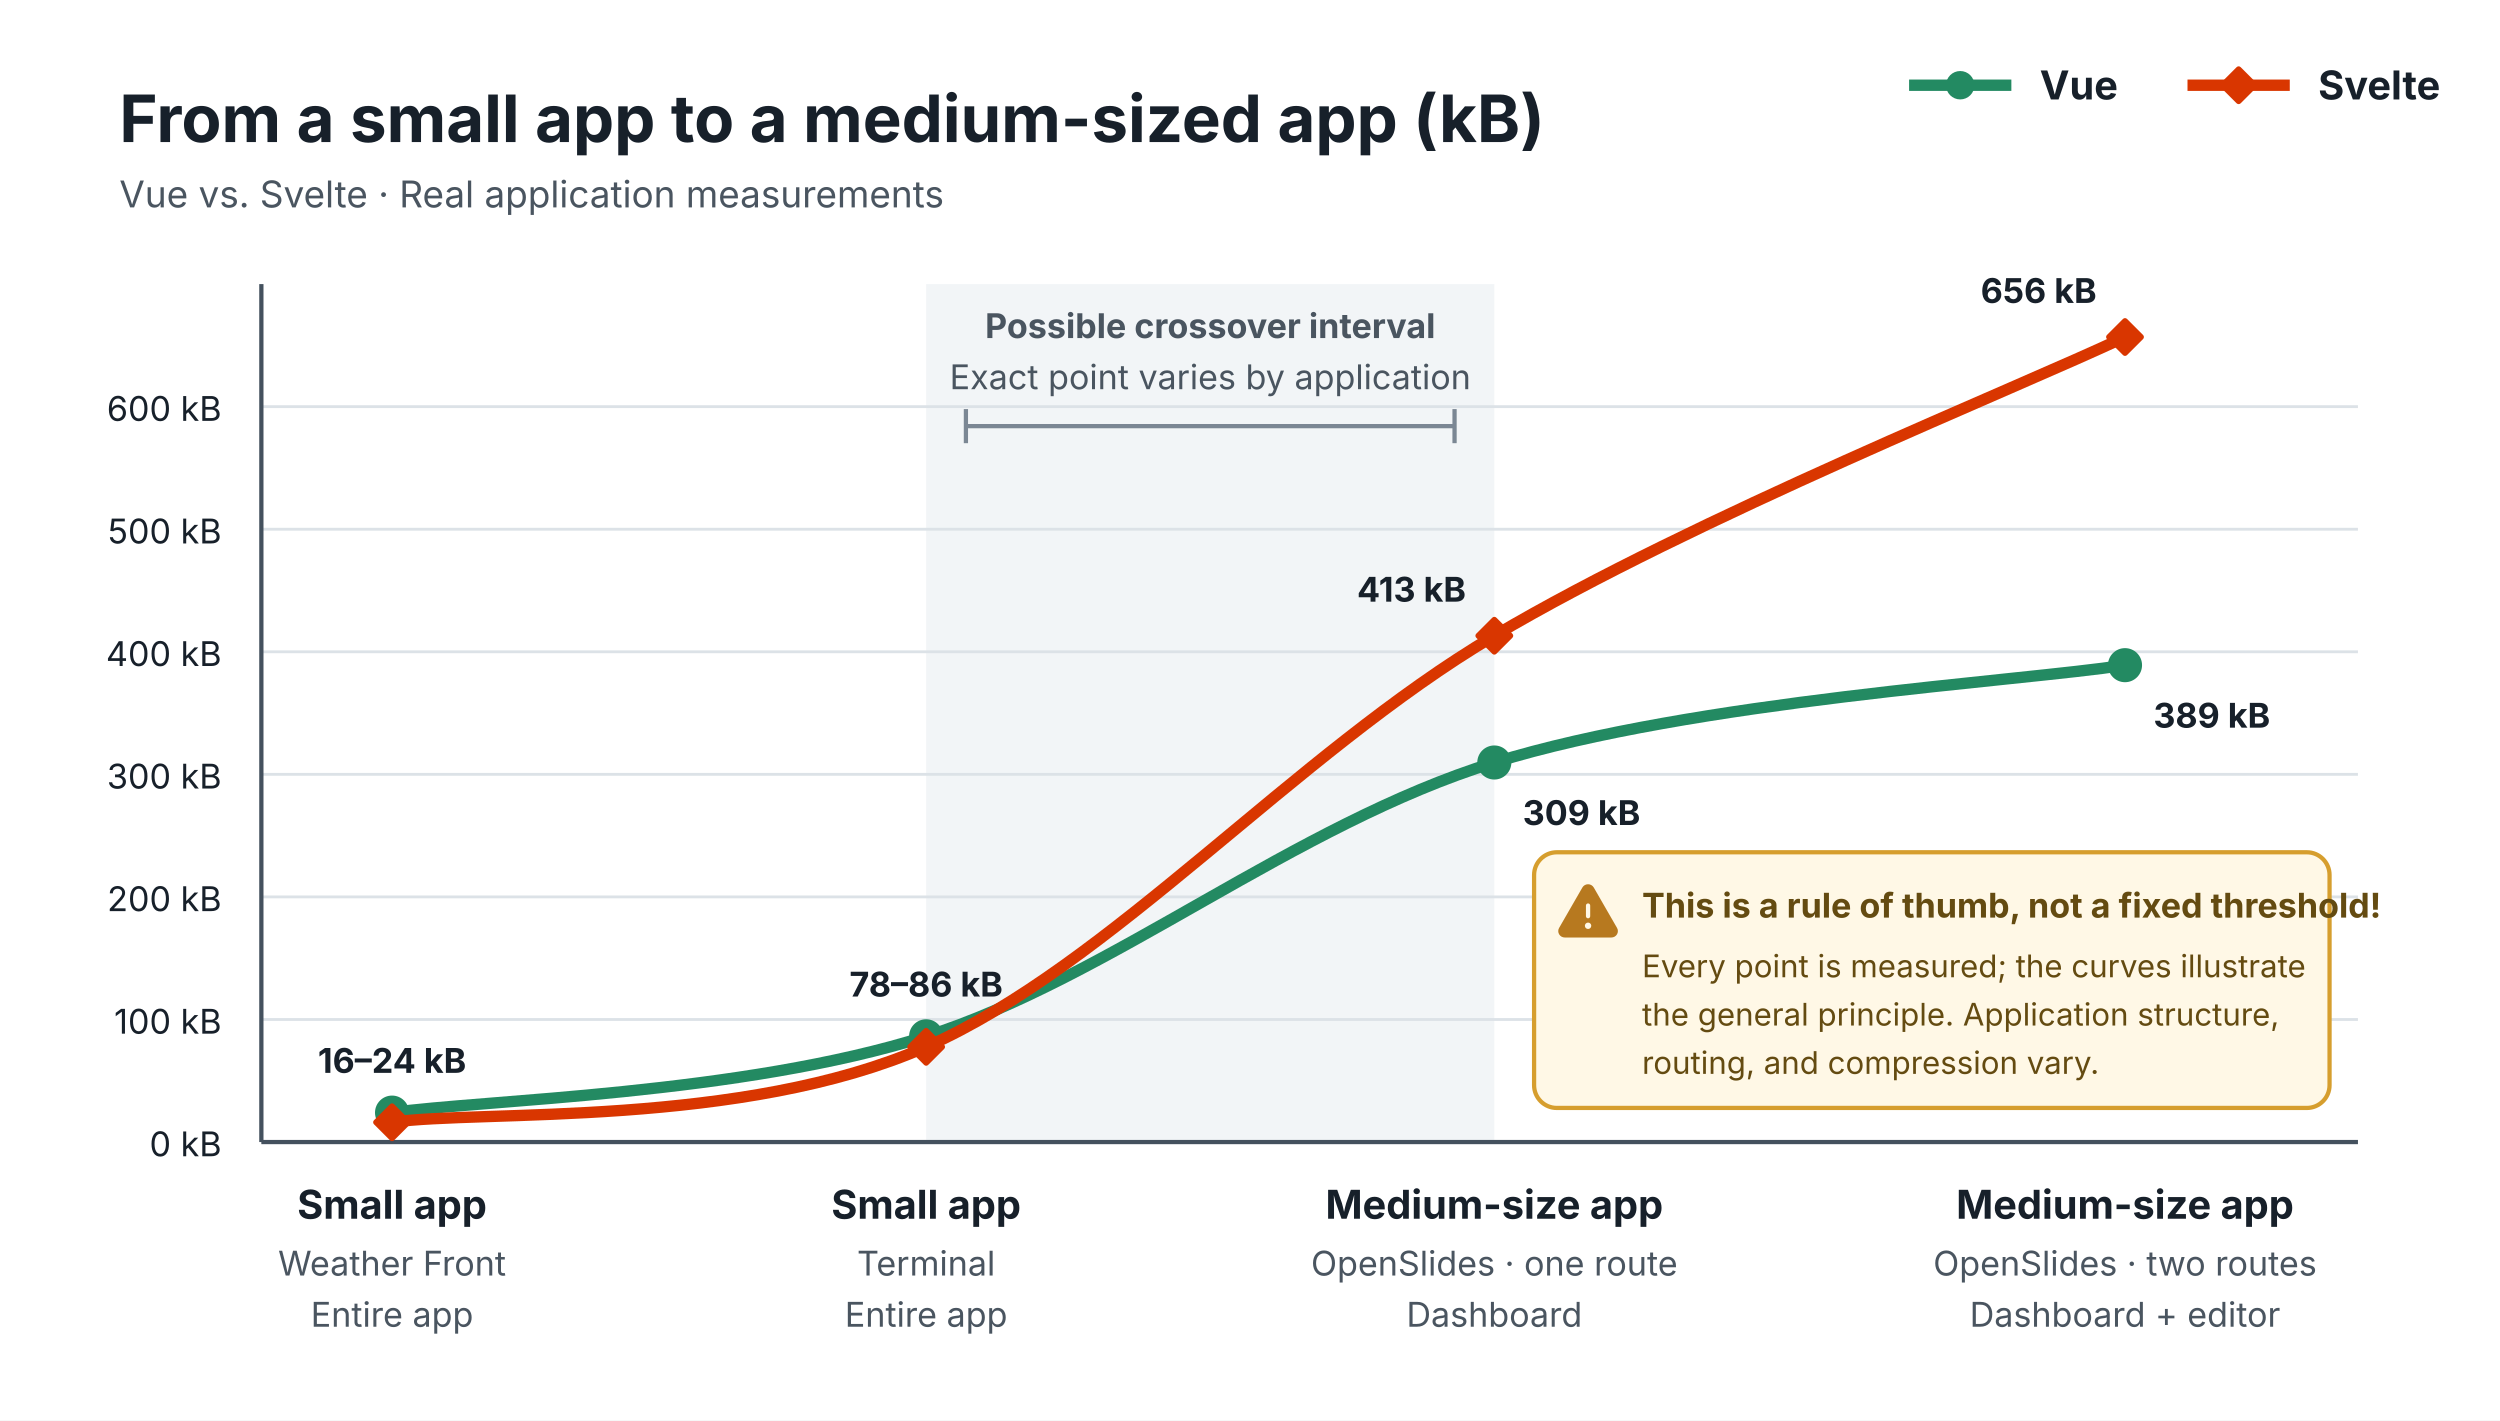
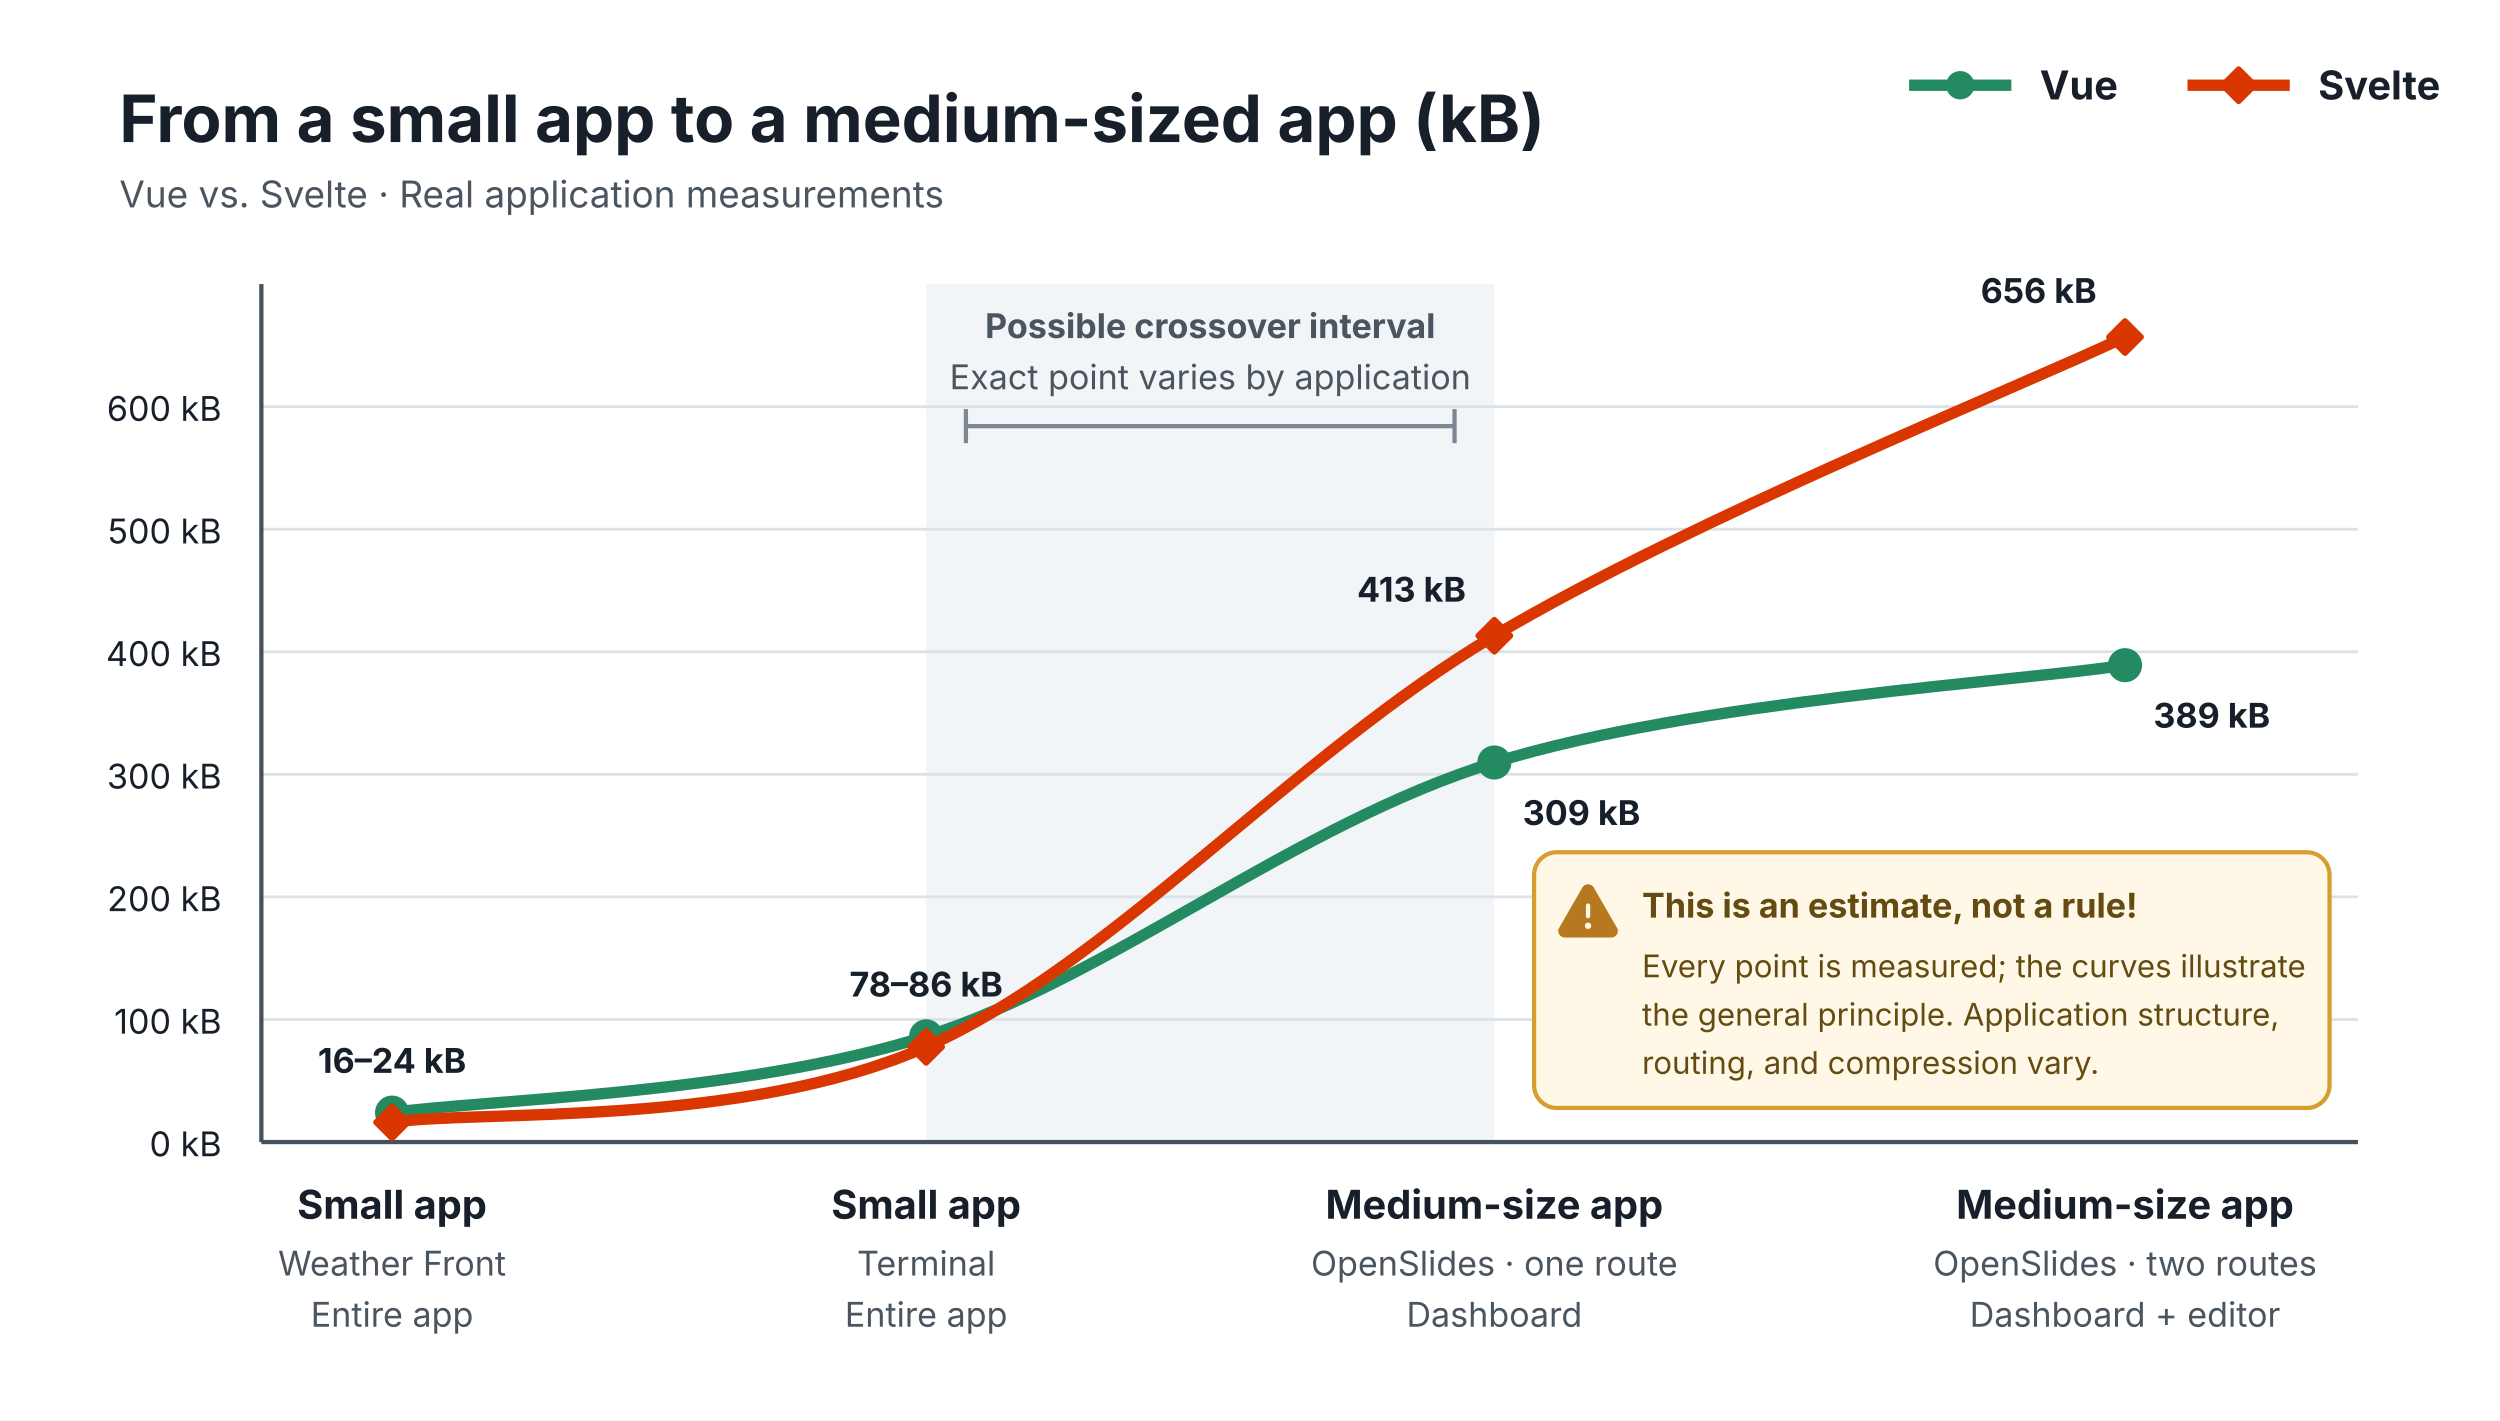
<svg xmlns="http://www.w3.org/2000/svg" width="880" height="500" viewBox="0 0 880 500" role="img" aria-labelledby="title description">
  <style>
    text { font-family: ui-sans-serif, system-ui, -apple-system, BlinkMacSystemFont, "Segoe UI", sans-serif; fill: #17202a; }
    .title { font-size: 23px; font-weight: 700; }
    .subtitle { font-size: 13px; fill: #4a5560; }
    .axis { stroke: #44515e; stroke-width: 1.5; }
    .grid { stroke: #dce2e7; stroke-width: 1; }
    .tick { font-size: 12px; }
    .label { font-size: 14px; font-weight: 650; }
    .detail { font-size: 12px; fill: #4a5560; }
    .value { font-size: 12px; font-weight: 700; }
    .legend { font-size: 14px; font-weight: 650; }
    .crossover { font-size: 12px; font-weight: 700; fill: #4a5560; }
    .callout-box { fill: #fff8e6; stroke: #d69e2e; stroke-width: 1.5; }
    .callout-icon { fill: #b7791f; }
    .callout-title { fill: #644b11; font-size: 12px; font-weight: 750; }
    .callout-text { fill: #644b11; font-size: 11px; }
  </style>
  <rect width="880" height="500" fill="#ffffff" />
  <text x="42" y="50" class="title">From a small app to a medium-sized app (kB)</text>
  <text x="42" y="73" class="subtitle">Vue vs. Svelte · Real application measurements</text>
  <line x1="672" y1="30" x2="708" y2="30" stroke="#238a62" stroke-width="4" />
  <circle cx="690" cy="30" r="5" fill="#238a62" />
  <text x="718" y="35" class="legend">Vue</text>
  <line x1="770" y1="30" x2="806" y2="30" stroke="#d93600" stroke-width="4" />
  <rect x="783" y="25" width="10" height="10" rx="1" fill="#d93600" transform="rotate(45 788 30)" />
  <text x="816" y="35" class="legend">Svelte</text>
  <rect x="326" y="100" width="200" height="302" fill="#f2f5f7" />
  <line x1="92" y1="402" x2="830" y2="402" class="grid" />
  <text x="78" y="407" text-anchor="end" class="tick">0 kB</text>
  <line x1="92" y1="358.86" x2="830" y2="358.86" class="grid" />
  <text x="78" y="363.86" text-anchor="end" class="tick">100 kB</text>
  <line x1="92" y1="315.71" x2="830" y2="315.71" class="grid" />
  <text x="78" y="320.71" text-anchor="end" class="tick">200 kB</text>
  <line x1="92" y1="272.57" x2="830" y2="272.57" class="grid" />
  <text x="78" y="277.57" text-anchor="end" class="tick">300 kB</text>
  <line x1="92" y1="229.43" x2="830" y2="229.43" class="grid" />
  <text x="78" y="234.43" text-anchor="end" class="tick">400 kB</text>
  <line x1="92" y1="186.29" x2="830" y2="186.29" class="grid" />
  <text x="78" y="191.29" text-anchor="end" class="tick">500 kB</text>
  <line x1="92" y1="143.14" x2="830" y2="143.14" class="grid" />
  <text x="78" y="148.14" text-anchor="end" class="tick">600 kB</text>
  <line x1="92" y1="100" x2="92" y2="402" class="axis" />
  <line x1="92" y1="402" x2="830" y2="402" class="axis" />
  <line x1="340" y1="150" x2="512" y2="150" stroke="#7b8794" stroke-width="1.5" />
  <line x1="340" y1="144" x2="340" y2="156" stroke="#7b8794" stroke-width="1.5" />
  <line x1="512" y1="144" x2="512" y2="156" stroke="#7b8794" stroke-width="1.5" />
  <text x="426" y="119" text-anchor="middle" class="crossover">Possible crossover interval</text>
  <text x="426" y="137" text-anchor="middle" class="detail">Exact point varies by application</text>
  <path d="M 138 391.64 C 169.33 387.16, 261.33 385.32, 326 364.78 C 390.67 344.24, 455.67 290.17, 526 268.4 C 596.33 246.63, 711.00 239.85, 748 234.14" fill="none" stroke="#238a62" stroke-width="4" stroke-linecap="round" stroke-linejoin="round" />
  <circle cx="138" cy="391.64" r="6" fill="#238a62" />
  <circle cx="326" cy="364.78" r="6" fill="#238a62" />
  <circle cx="526" cy="268.4" r="6" fill="#238a62" />
  <circle cx="748" cy="234.14" r="6" fill="#238a62" />
  <path d="M 138 395.04 C 169.33 390.62, 261.33 397.03, 326 368.49 C 390.67 339.95, 455.67 265.42, 526 223.78 C 596.33 182.14, 711.00 136.16, 748 118.63" fill="none" stroke="#d93600" stroke-width="4" stroke-linecap="round" stroke-linejoin="round" />
  <rect x="133" y="390.04" width="10" height="10" rx="1" fill="#d93600" transform="rotate(45 138 395.04)" />
  <rect x="321" y="363.49" width="10" height="10" rx="1" fill="#d93600" transform="rotate(45 326 368.49)" />
  <rect x="521" y="218.78" width="10" height="10" rx="1" fill="#d93600" transform="rotate(45 526 223.78)" />
  <rect x="743" y="113.63" width="10" height="10" rx="1" fill="#d93600" transform="rotate(45 748 118.63)" />
  <text x="138" y="377.64" text-anchor="middle" class="value">16–24 kB</text>
  <text x="326" y="350.78" text-anchor="middle" class="value">78–86 kB</text>
  <text x="516" y="211.78" text-anchor="end" class="value">413 kB</text>
  <text x="536" y="290.4" class="value">309 kB</text>
  <text x="738" y="106.63" text-anchor="end" class="value">656 kB</text>
  <text x="758" y="256.14" class="value">389 kB</text>
  <g transform="translate(540 300)">
    <rect width="280" height="90" rx="8" class="callout-box" />
    <g transform="translate(7 9) scale(0.09375)" class="callout-icon">
      <path d="M236.8,188.09,149.35,36.22h0a24.76,24.76,0,0,0-42.7,0L19.2,188.09a23.51,23.51,0,0,0,0,23.72A24.35,24.35,0,0,0,40.55,224h174.9a24.35,24.35,0,0,0,21.33-12.19A23.51,23.51,0,0,0,236.8,188.09ZM120,104a8,8,0,0,1,16,0v40a8,8,0,0,1-16,0Zm8,88a12,12,0,1,1,12-12A12,12,0,0,1,128,192Z" />
    </g>
-     <text x="38" y="23" class="callout-title">This is a rule of thumb, not a fixed threshold!</text>
+     <text x="38" y="23" class="callout-title">This is an estimate, not a rule!</text>
    <text x="38" y="44" class="callout-text">Every point is measured; the curves illustrate</text>
    <text x="38" y="61" class="callout-text">the general principle. Application structure,</text>
    <text x="38" y="78" class="callout-text">routing, and compression vary.</text>
  </g>
  <text x="138" y="429" text-anchor="middle" class="label">Small app</text>
  <text x="138" y="449" text-anchor="middle" class="detail">Weather Front</text>
  <text x="138" y="467" text-anchor="middle" class="detail">Entire app</text>
  <text x="326" y="429" text-anchor="middle" class="label">Small app</text>
  <text x="326" y="449" text-anchor="middle" class="detail">Terminal</text>
  <text x="326" y="467" text-anchor="middle" class="detail">Entire app</text>
  <text x="526" y="429" text-anchor="middle" class="label">Medium-size app</text>
  <text x="526" y="449" text-anchor="middle" class="detail">OpenSlides · one route</text>
  <text x="526" y="467" text-anchor="middle" class="detail">Dashboard</text>
  <text x="748" y="429" text-anchor="middle" class="label">Medium-size app</text>
  <text x="748" y="449" text-anchor="middle" class="detail">OpenSlides · two routes</text>
  <text x="748" y="467" text-anchor="middle" class="detail">Dashboard + editor</text>
</svg>
